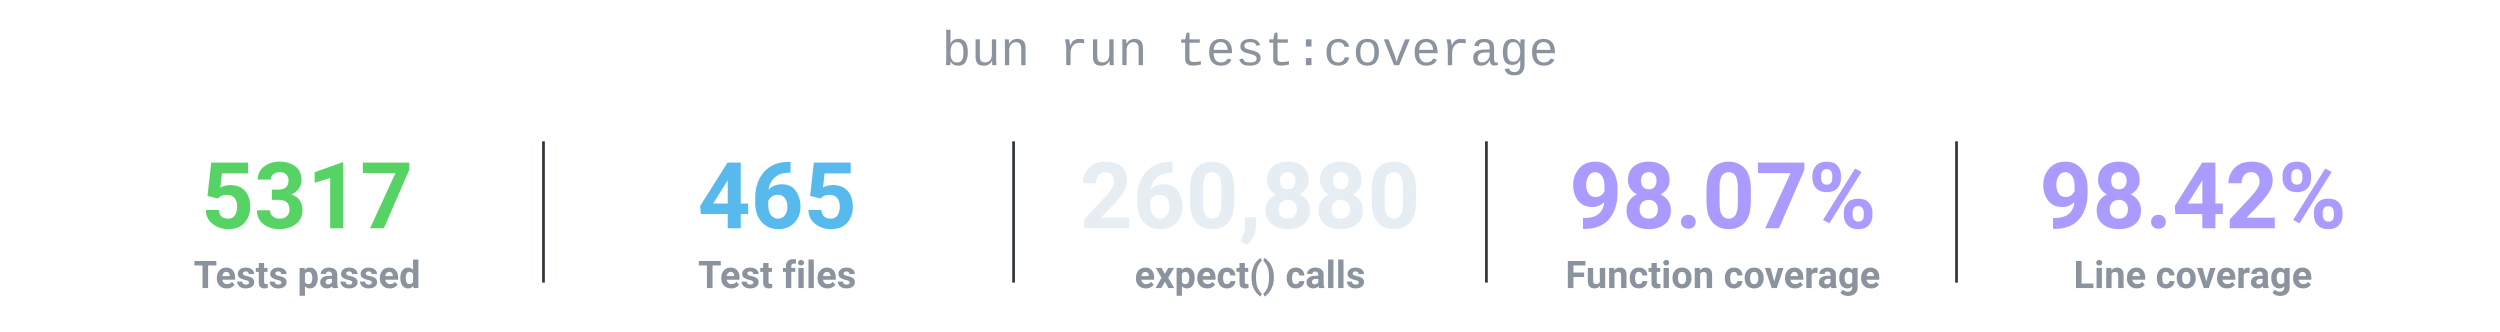
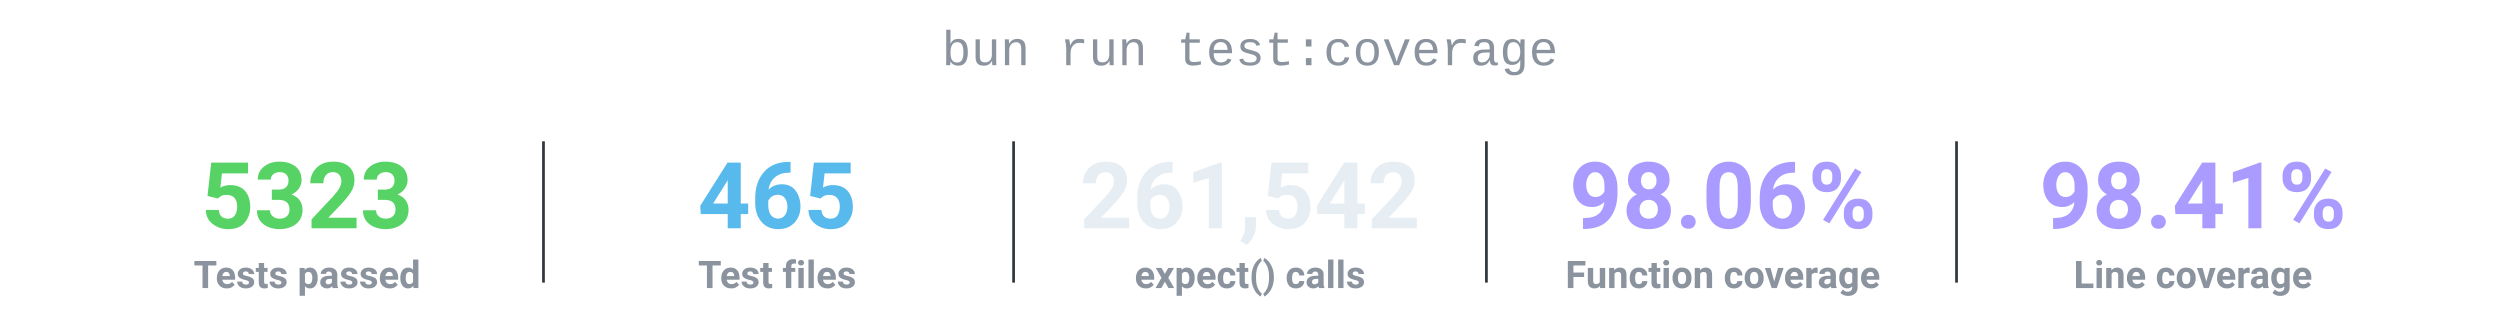
- <svg xmlns="http://www.w3.org/2000/svg" viewBox="0 0 920 122" width="920" height="122" role="img" aria-label="bun run test:coverage — 5317 tests passed, 465 test files, 260,880 expect() calls, 98.07% function coverage, 98.42% line coverage">
+ <svg xmlns="http://www.w3.org/2000/svg" viewBox="0 0 920 122" width="920" height="122" role="img" aria-label="bun run test:coverage — 5323 tests passed, 465 test files, 261,542 expect() calls, 98.06% function coverage, 98.41% line coverage">
  <style>
    .cmd { font-family: ui-monospace, SFMono-Regular, 'SF Mono', Menlo, Consolas, 'Liberation Mono', monospace; font-weight: 500; font-size: 18px; }
    .val { font-family: system-ui, -apple-system, BlinkMacSystemFont, 'Segoe UI', Roboto, sans-serif; font-weight: 700; font-size: 34px; }
    .lbl { font-family: system-ui, -apple-system, BlinkMacSystemFont, 'Segoe UI', Roboto, sans-serif; font-weight: 600; font-size: 14px; }
  </style>
  <text x="460" y="24" text-anchor="middle" class="cmd" fill="#8b949e">bun run test:coverage</text>
  <line x1="200" y1="52" x2="200" y2="104" stroke="#30363d" stroke-width="1" />
  <line x1="373" y1="52" x2="373" y2="104" stroke="#30363d" stroke-width="1" />
  <line x1="547" y1="52" x2="547" y2="104" stroke="#30363d" stroke-width="1" />
  <line x1="720" y1="52" x2="720" y2="104" stroke="#30363d" stroke-width="1" />
-   <text x="113" y="84" text-anchor="middle" class="val" fill="#56d364">5317</text>
+   <text x="113" y="84" text-anchor="middle" class="val" fill="#56d364">5323</text>
  <text x="113" y="106" text-anchor="middle" class="lbl" fill="#8b949e">Tests passed</text>
  <text x="286" y="84" text-anchor="middle" class="val" fill="#58b9ec">465</text>
  <text x="286" y="106" text-anchor="middle" class="lbl" fill="#8b949e">Test files</text>
-   <text x="460" y="84" text-anchor="middle" class="val" fill="#e6edf3">260,880</text>
+   <text x="460" y="84" text-anchor="middle" class="val" fill="#e6edf3">261,542</text>
  <text x="460" y="106" text-anchor="middle" class="lbl" fill="#8b949e">expect() calls</text>
-   <text x="634" y="84" text-anchor="middle" class="val" fill="#a99bff">98.07%</text>
+   <text x="634" y="84" text-anchor="middle" class="val" fill="#a99bff">98.06%</text>
  <text x="634" y="106" text-anchor="middle" class="lbl" fill="#8b949e">Function coverage</text>
-   <text x="807" y="84" text-anchor="middle" class="val" fill="#a99bff">98.42%</text>
+   <text x="807" y="84" text-anchor="middle" class="val" fill="#a99bff">98.41%</text>
  <text x="807" y="106" text-anchor="middle" class="lbl" fill="#8b949e">Line coverage</text>
</svg>
